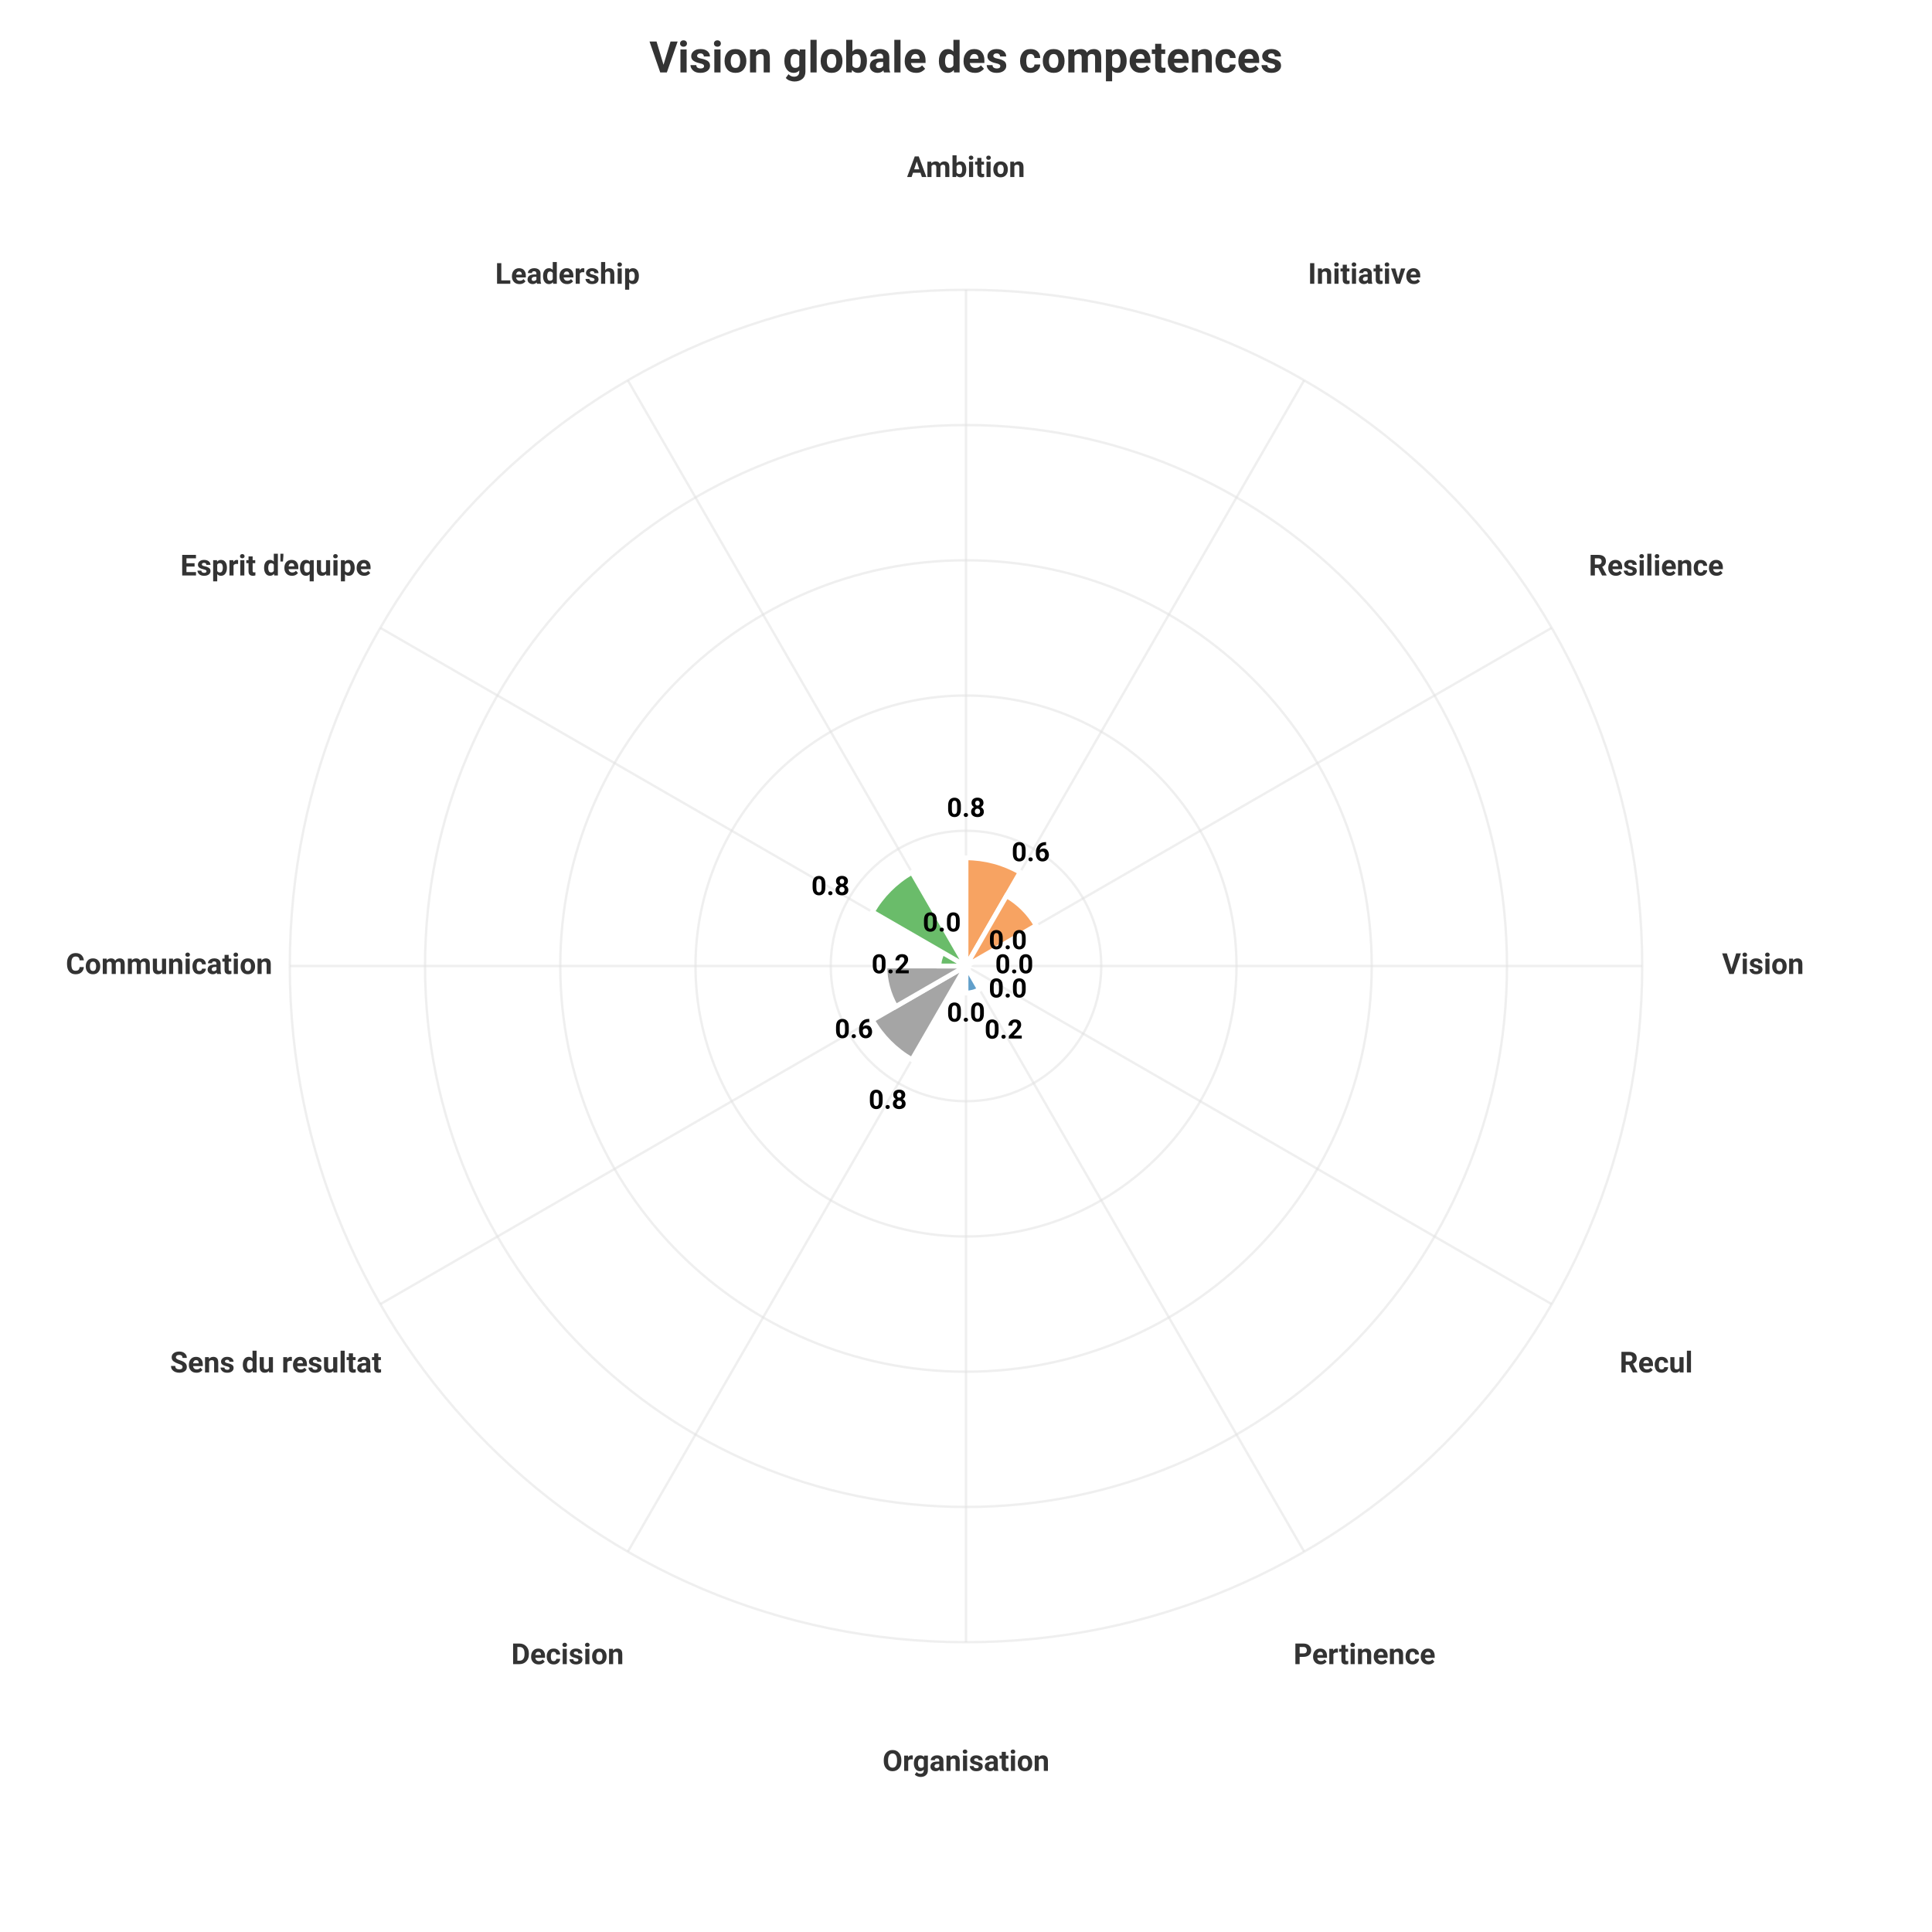
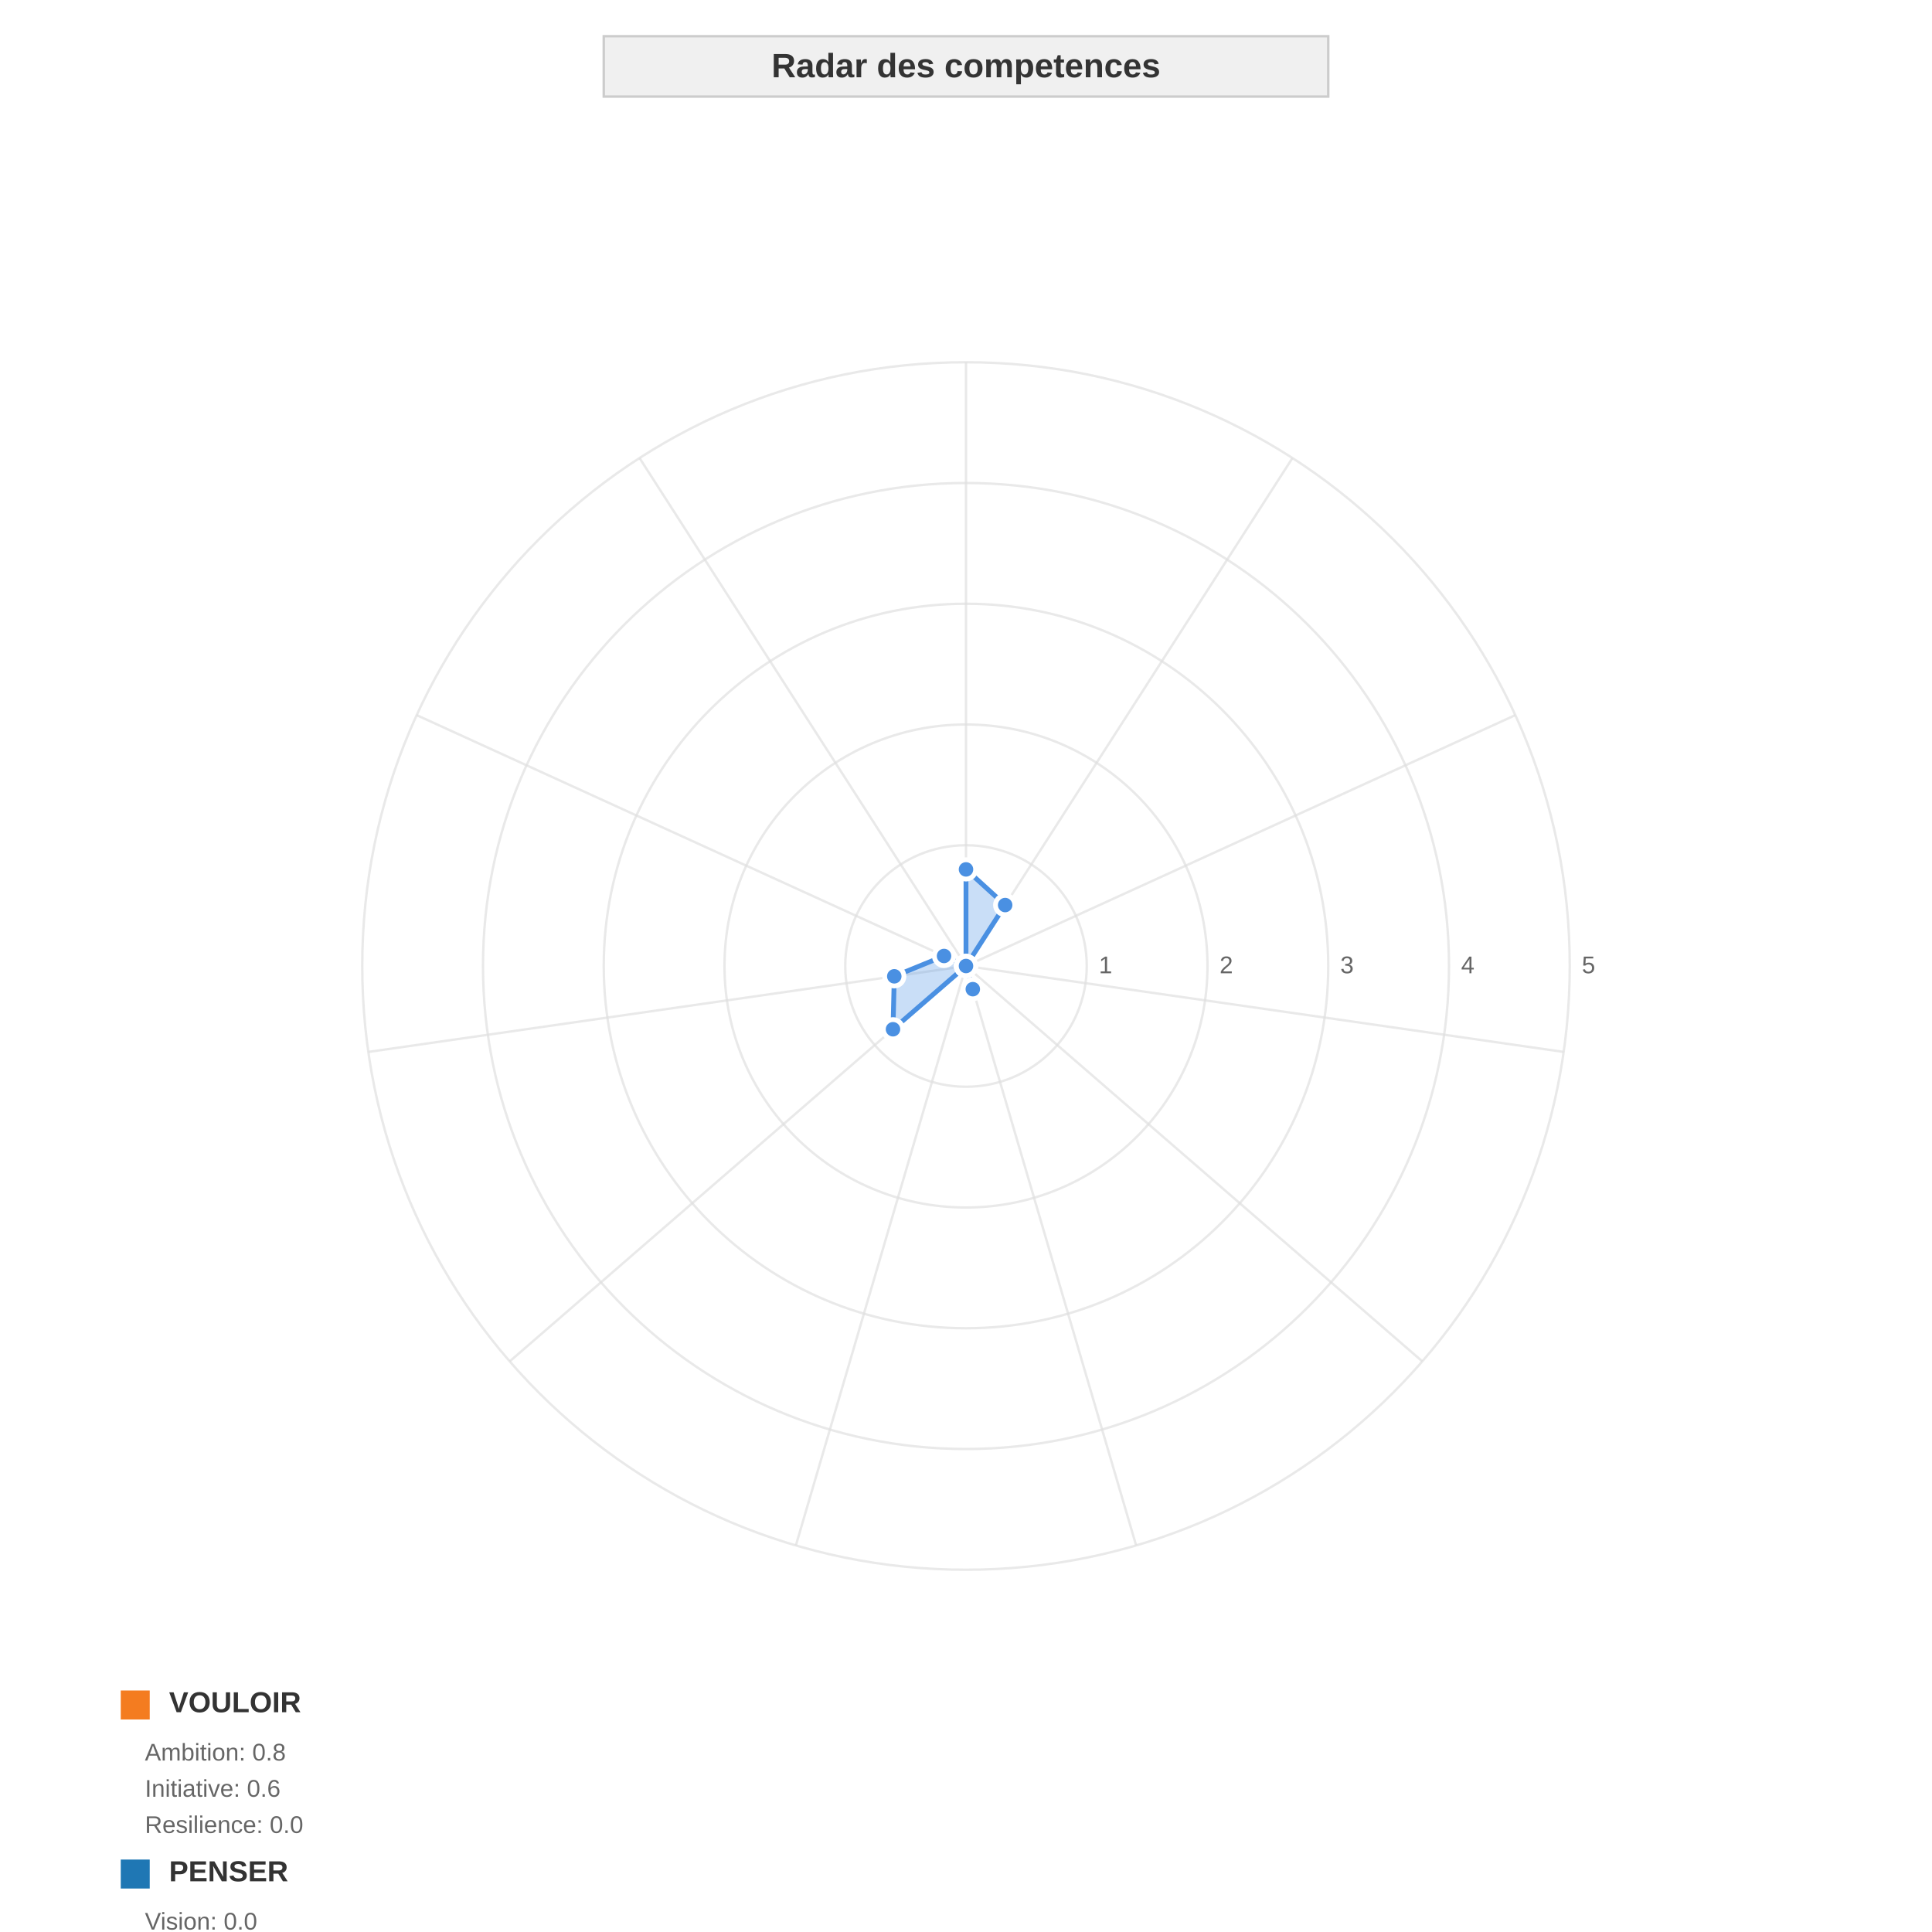
<svg xmlns="http://www.w3.org/2000/svg" width="800" height="800" viewBox="0 0 800 800">
-   <defs>
-     <style>
-         
-           .chart-title { font-family: -apple-system, BlinkMacSystemFont, "Segoe UI", Roboto, "Helvetica Neue", Arial, sans-serif; font-size: 18px; font-weight: bold; fill: #333; }
-           .chart-label { font-family: -apple-system, BlinkMacSystemFont, "Segoe UI", Roboto, "Helvetica Neue", Arial, sans-serif; font-size: 12px; font-weight: bold; fill: #333; }
-           .chart-value { font-family: -apple-system, BlinkMacSystemFont, "Segoe UI", Roboto, "Helvetica Neue", Arial, sans-serif; font-size: 11px; font-weight: bold; fill: #000; }
-           .chart-axis { font-family: -apple-system, BlinkMacSystemFont, "Segoe UI", Roboto, "Helvetica Neue", Arial, sans-serif; font-size: 11px; fill: #666; }
-         
-       </style>
-   </defs>
  <rect width="800" height="800" fill="white" />
-   <circle cx="400" cy="400" r="56" fill="none" stroke="#e0e0e0" stroke-width="1" opacity="0.5" />
-   <circle cx="400" cy="400" r="112" fill="none" stroke="#e0e0e0" stroke-width="1" opacity="0.5" />
-   <circle cx="400" cy="400" r="168" fill="none" stroke="#e0e0e0" stroke-width="1" opacity="0.5" />
-   <circle cx="400" cy="400" r="224" fill="none" stroke="#e0e0e0" stroke-width="1" opacity="0.5" />
-   <circle cx="400" cy="400" r="280" fill="none" stroke="#e0e0e0" stroke-width="1" opacity="0.5" />
-   <line x1="400" y1="400" x2="400" y2="120" stroke="#e0e0e0" stroke-width="1" opacity="0.5" />
-   <line x1="400" y1="400" x2="540" y2="157.513" stroke="#e0e0e0" stroke-width="1" opacity="0.5" />
-   <line x1="400" y1="400" x2="642.487" y2="260" stroke="#e0e0e0" stroke-width="1" opacity="0.5" />
-   <line x1="400" y1="400" x2="680" y2="400" stroke="#e0e0e0" stroke-width="1" opacity="0.5" />
-   <line x1="400" y1="400" x2="642.487" y2="540" stroke="#e0e0e0" stroke-width="1" opacity="0.5" />
-   <line x1="400" y1="400" x2="540" y2="642.487" stroke="#e0e0e0" stroke-width="1" opacity="0.5" />
-   <line x1="400" y1="400" x2="400" y2="680" stroke="#e0e0e0" stroke-width="1" opacity="0.5" />
-   <line x1="400" y1="400" x2="260" y2="642.487" stroke="#e0e0e0" stroke-width="1" opacity="0.5" />
-   <line x1="400" y1="400" x2="157.513" y2="540" stroke="#e0e0e0" stroke-width="1" opacity="0.5" />
-   <line x1="400" y1="400" x2="120" y2="400" stroke="#e0e0e0" stroke-width="1" opacity="0.5" />
-   <line x1="400" y1="400" x2="157.513" y2="260" stroke="#e0e0e0" stroke-width="1" opacity="0.5" />
-   <line x1="400" y1="400" x2="260" y2="157.513" stroke="#e0e0e0" stroke-width="1" opacity="0.5" />
-   <path d="M 400 400 L 400 355.2 A 44.8 44.8 0 0 1 422.4 361.202 Z" fill="#f47c20" fill-opacity="0.7" stroke="white" stroke-width="2" />
-   <path d="M 400 400 L 416.8 370.902 A 33.6 33.6 0 0 1 429.098 383.2 Z" fill="#f47c20" fill-opacity="0.7" stroke="white" stroke-width="2" />
-   <path d="M 400 400 L 400 400 A 0 0 0 0 1 400 400 Z" fill="#f47c20" fill-opacity="0.7" stroke="white" stroke-width="2" />
-   <path d="M 400 400 L 400 400 A 0 0 0 0 1 400 400 Z" fill="#1f77b4" fill-opacity="0.7" stroke="white" stroke-width="2" />
-   <path d="M 400 400 L 400 400 A 0 0 0 0 1 400 400 Z" fill="#1f77b4" fill-opacity="0.7" stroke="white" stroke-width="2" />
-   <path d="M 400 400 L 405.6 409.699 A 11.2 11.2 0 0 1 400 411.2 Z" fill="#1f77b4" fill-opacity="0.7" stroke="white" stroke-width="2" />
-   <path d="M 400 400 L 400 400 A 0 0 0 0 1 400 400 Z" fill="#7f7f7f" fill-opacity="0.7" stroke="white" stroke-width="2" />
-   <path d="M 400 400 L 377.6 438.798 A 44.8 44.8 0 0 1 361.202 422.4 Z" fill="#7f7f7f" fill-opacity="0.7" stroke="white" stroke-width="2" />
-   <path d="M 400 400 L 370.902 416.8 A 33.6 33.6 0 0 1 366.4 400 Z" fill="#7f7f7f" fill-opacity="0.7" stroke="white" stroke-width="2" />
-   <path d="M 400 400 L 388.8 400 A 11.2 11.2 0 0 1 390.301 394.4 Z" fill="#2ca02c" fill-opacity="0.7" stroke="white" stroke-width="2" />
-   <path d="M 400 400 L 361.202 377.6 A 44.8 44.8 0 0 1 377.6 361.202 Z" fill="#2ca02c" fill-opacity="0.7" stroke="white" stroke-width="2" />
-   <path d="M 400 400 L 400 400 A 0 0 0 0 1 400 400 Z" fill="#2ca02c" fill-opacity="0.7" stroke="white" stroke-width="2" />
-   <text x="400" y="70" text-anchor="middle" dominant-baseline="middle" class="chart-label">Ambition</text>
-   <text x="400" y="335.2" text-anchor="middle" dominant-baseline="middle" class="chart-value">0.8</text>
-   <text x="565" y="114.212" text-anchor="middle" dominant-baseline="middle" class="chart-label">Initiative</text>
-   <text x="426.8" y="353.581" text-anchor="middle" dominant-baseline="middle" class="chart-value">0.6</text>
-   <text x="685.788" y="235" text-anchor="middle" dominant-baseline="middle" class="chart-label">Resilience</text>
-   <text x="417.321" y="390" text-anchor="middle" dominant-baseline="middle" class="chart-value">0.0</text>
-   <text x="730" y="400" text-anchor="middle" dominant-baseline="middle" class="chart-label">Vision</text>
-   <text x="420" y="400" text-anchor="middle" dominant-baseline="middle" class="chart-value">0.0</text>
-   <text x="685.788" y="565" text-anchor="middle" dominant-baseline="middle" class="chart-label">Recul</text>
-   <text x="417.321" y="410" text-anchor="middle" dominant-baseline="middle" class="chart-value">0.0</text>
-   <text x="565" y="685.788" text-anchor="middle" dominant-baseline="middle" class="chart-label">Pertinence</text>
-   <text x="415.6" y="427.02" text-anchor="middle" dominant-baseline="middle" class="chart-value">0.2</text>
-   <text x="400" y="730" text-anchor="middle" dominant-baseline="middle" class="chart-label">Organisation</text>
-   <text x="400" y="420" text-anchor="middle" dominant-baseline="middle" class="chart-value">0.0</text>
-   <text x="235" y="685.788" text-anchor="middle" dominant-baseline="middle" class="chart-label">Decision</text>
-   <text x="367.6" y="456.118" text-anchor="middle" dominant-baseline="middle" class="chart-value">0.8</text>
-   <text x="114.212" y="565" text-anchor="middle" dominant-baseline="middle" class="chart-label">Sens du resultat</text>
-   <text x="353.581" y="426.8" text-anchor="middle" dominant-baseline="middle" class="chart-value">0.6</text>
-   <text x="70" y="400" text-anchor="middle" dominant-baseline="middle" class="chart-label">Communication</text>
-   <text x="368.8" y="400" text-anchor="middle" dominant-baseline="middle" class="chart-value">0.2</text>
-   <text x="114.212" y="235" text-anchor="middle" dominant-baseline="middle" class="chart-label">Esprit d'equipe</text>
-   <text x="343.882" y="367.6" text-anchor="middle" dominant-baseline="middle" class="chart-value">0.8</text>
-   <text x="235" y="114.212" text-anchor="middle" dominant-baseline="middle" class="chart-label">Leadership</text>
-   <text x="390" y="382.679" text-anchor="middle" dominant-baseline="middle" class="chart-value">0.0</text>
-   <text x="400" y="30" text-anchor="middle" class="chart-title">Vision globale des competences</text>
+   <rect x="250" y="15" width="300" height="25" fill="#f0f0f0" stroke="#ccc" />
+   <text x="400" y="32" text-anchor="middle" font-family="Arial" font-size="14" font-weight="bold" fill="#333">Radar des competences</text>
+   <circle cx="400" cy="400" r="50" fill="none" stroke="#e0e0e0" stroke-width="1" opacity="0.7" />
+   <text x="455" y="403" font-family="Arial" font-size="10" fill="#666">1</text>
+   <circle cx="400" cy="400" r="100" fill="none" stroke="#e0e0e0" stroke-width="1" opacity="0.7" />
+   <text x="505" y="403" font-family="Arial" font-size="10" fill="#666">2</text>
+   <circle cx="400" cy="400" r="150" fill="none" stroke="#e0e0e0" stroke-width="1" opacity="0.7" />
+   <text x="555" y="403" font-family="Arial" font-size="10" fill="#666">3</text>
+   <circle cx="400" cy="400" r="200" fill="none" stroke="#e0e0e0" stroke-width="1" opacity="0.7" />
+   <text x="605" y="403" font-family="Arial" font-size="10" fill="#666">4</text>
+   <circle cx="400" cy="400" r="250" fill="none" stroke="#e0e0e0" stroke-width="1" opacity="0.7" />
+   <text x="655" y="403" font-family="Arial" font-size="10" fill="#666">5</text>
+   <line x1="400" y1="400" x2="400" y2="150" stroke="#e0e0e0" stroke-width="1" opacity="0.7" />
+   <line x1="400" y1="400" x2="535.16" y2="189.687" stroke="#e0e0e0" stroke-width="1" opacity="0.7" />
+   <line x1="400" y1="400" x2="627.408" y2="296.146" stroke="#e0e0e0" stroke-width="1" opacity="0.7" />
+   <line x1="400" y1="400" x2="647.455" y2="435.579" stroke="#e0e0e0" stroke-width="1" opacity="0.7" />
+   <line x1="400" y1="400" x2="588.937" y2="563.715" stroke="#e0e0e0" stroke-width="1" opacity="0.7" />
+   <line x1="400" y1="400" x2="470.433" y2="639.873" stroke="#e0e0e0" stroke-width="1" opacity="0.7" />
+   <line x1="400" y1="400" x2="329.567" y2="639.873" stroke="#e0e0e0" stroke-width="1" opacity="0.7" />
+   <line x1="400" y1="400" x2="211.063" y2="563.715" stroke="#e0e0e0" stroke-width="1" opacity="0.7" />
+   <line x1="400" y1="400" x2="152.545" y2="435.579" stroke="#e0e0e0" stroke-width="1" opacity="0.7" />
+   <line x1="400" y1="400" x2="172.592" y2="296.146" stroke="#e0e0e0" stroke-width="1" opacity="0.7" />
+   <line x1="400" y1="400" x2="264.84" y2="189.687" stroke="#e0e0e0" stroke-width="1" opacity="0.7" />
+   <path d="M 400 360 L 416.219 374.762 L 400 400 L 400 400 L 400 400 L 402.817 409.595 L 400 400 L 369.77 426.194 L 370.305 404.269 L 390.904 395.846 L 400 400 Z" fill="#4a90e2" fill-opacity="0.3" stroke="#4a90e2" stroke-width="2" />
+   <circle cx="400" cy="360" r="4" fill="#4a90e2" stroke="white" stroke-width="2" />
+   <circle cx="416.219" cy="374.762" r="4" fill="#4a90e2" stroke="white" stroke-width="2" />
+   <circle cx="400" cy="400" r="4" fill="#4a90e2" stroke="white" stroke-width="2" />
+   <circle cx="400" cy="400" r="4" fill="#4a90e2" stroke="white" stroke-width="2" />
+   <circle cx="400" cy="400" r="4" fill="#4a90e2" stroke="white" stroke-width="2" />
+   <circle cx="402.817" cy="409.595" r="4" fill="#4a90e2" stroke="white" stroke-width="2" />
+   <circle cx="400" cy="400" r="4" fill="#4a90e2" stroke="white" stroke-width="2" />
+   <circle cx="369.77" cy="426.194" r="4" fill="#4a90e2" stroke="white" stroke-width="2" />
+   <circle cx="370.305" cy="404.269" r="4" fill="#4a90e2" stroke="white" stroke-width="2" />
+   <circle cx="390.904" cy="395.846" r="4" fill="#4a90e2" stroke="white" stroke-width="2" />
+   <circle cx="400" cy="400" r="4" fill="#4a90e2" stroke="white" stroke-width="2" />
+   <rect x="50" y="700" width="12" height="12" fill="#f47c20" />
+   <text x="70" y="709" font-family="Arial" font-size="12" font-weight="bold" fill="#333">VOULOIR</text>
+   <text x="60" y="729" font-family="Arial" font-size="10" fill="#666">Ambition: 0.8</text>
+   <text x="60" y="744" font-family="Arial" font-size="10" fill="#666">Initiative: 0.6</text>
+   <text x="60" y="759" font-family="Arial" font-size="10" fill="#666">Resilience: 0.0</text>
+   <rect x="50" y="770" width="12" height="12" fill="#1f77b4" />
+   <text x="70" y="779" font-family="Arial" font-size="12" font-weight="bold" fill="#333">PENSER</text>
+   <text x="60" y="799" font-family="Arial" font-size="10" fill="#666">Vision: 0.0</text>
+   <text x="60" y="814" font-family="Arial" font-size="10" fill="#666">Recul: 0.0</text>
+   <text x="60" y="829" font-family="Arial" font-size="10" fill="#666">Pertinence: 0.2</text>
+   <rect x="50" y="840" width="12" height="12" fill="#7f7f7f" />
+   <text x="70" y="849" font-family="Arial" font-size="12" font-weight="bold" fill="#333">AGIR</text>
+   <text x="60" y="869" font-family="Arial" font-size="10" fill="#666">Organisation: 0.0</text>
+   <text x="60" y="884" font-family="Arial" font-size="10" fill="#666">Decision: 0.8</text>
+   <text x="60" y="899" font-family="Arial" font-size="10" fill="#666">Sens du resultat: 0.6</text>
+   <rect x="50" y="910" width="12" height="12" fill="#2ca02c" />
+   <text x="70" y="919" font-family="Arial" font-size="12" font-weight="bold" fill="#333">ENSEMBLE</text>
+   <text x="60" y="939" font-family="Arial" font-size="10" fill="#666">Communication: 0.2</text>
+   <text x="60" y="954" font-family="Arial" font-size="10" fill="#666">Leadership: 0.0</text>
</svg>
